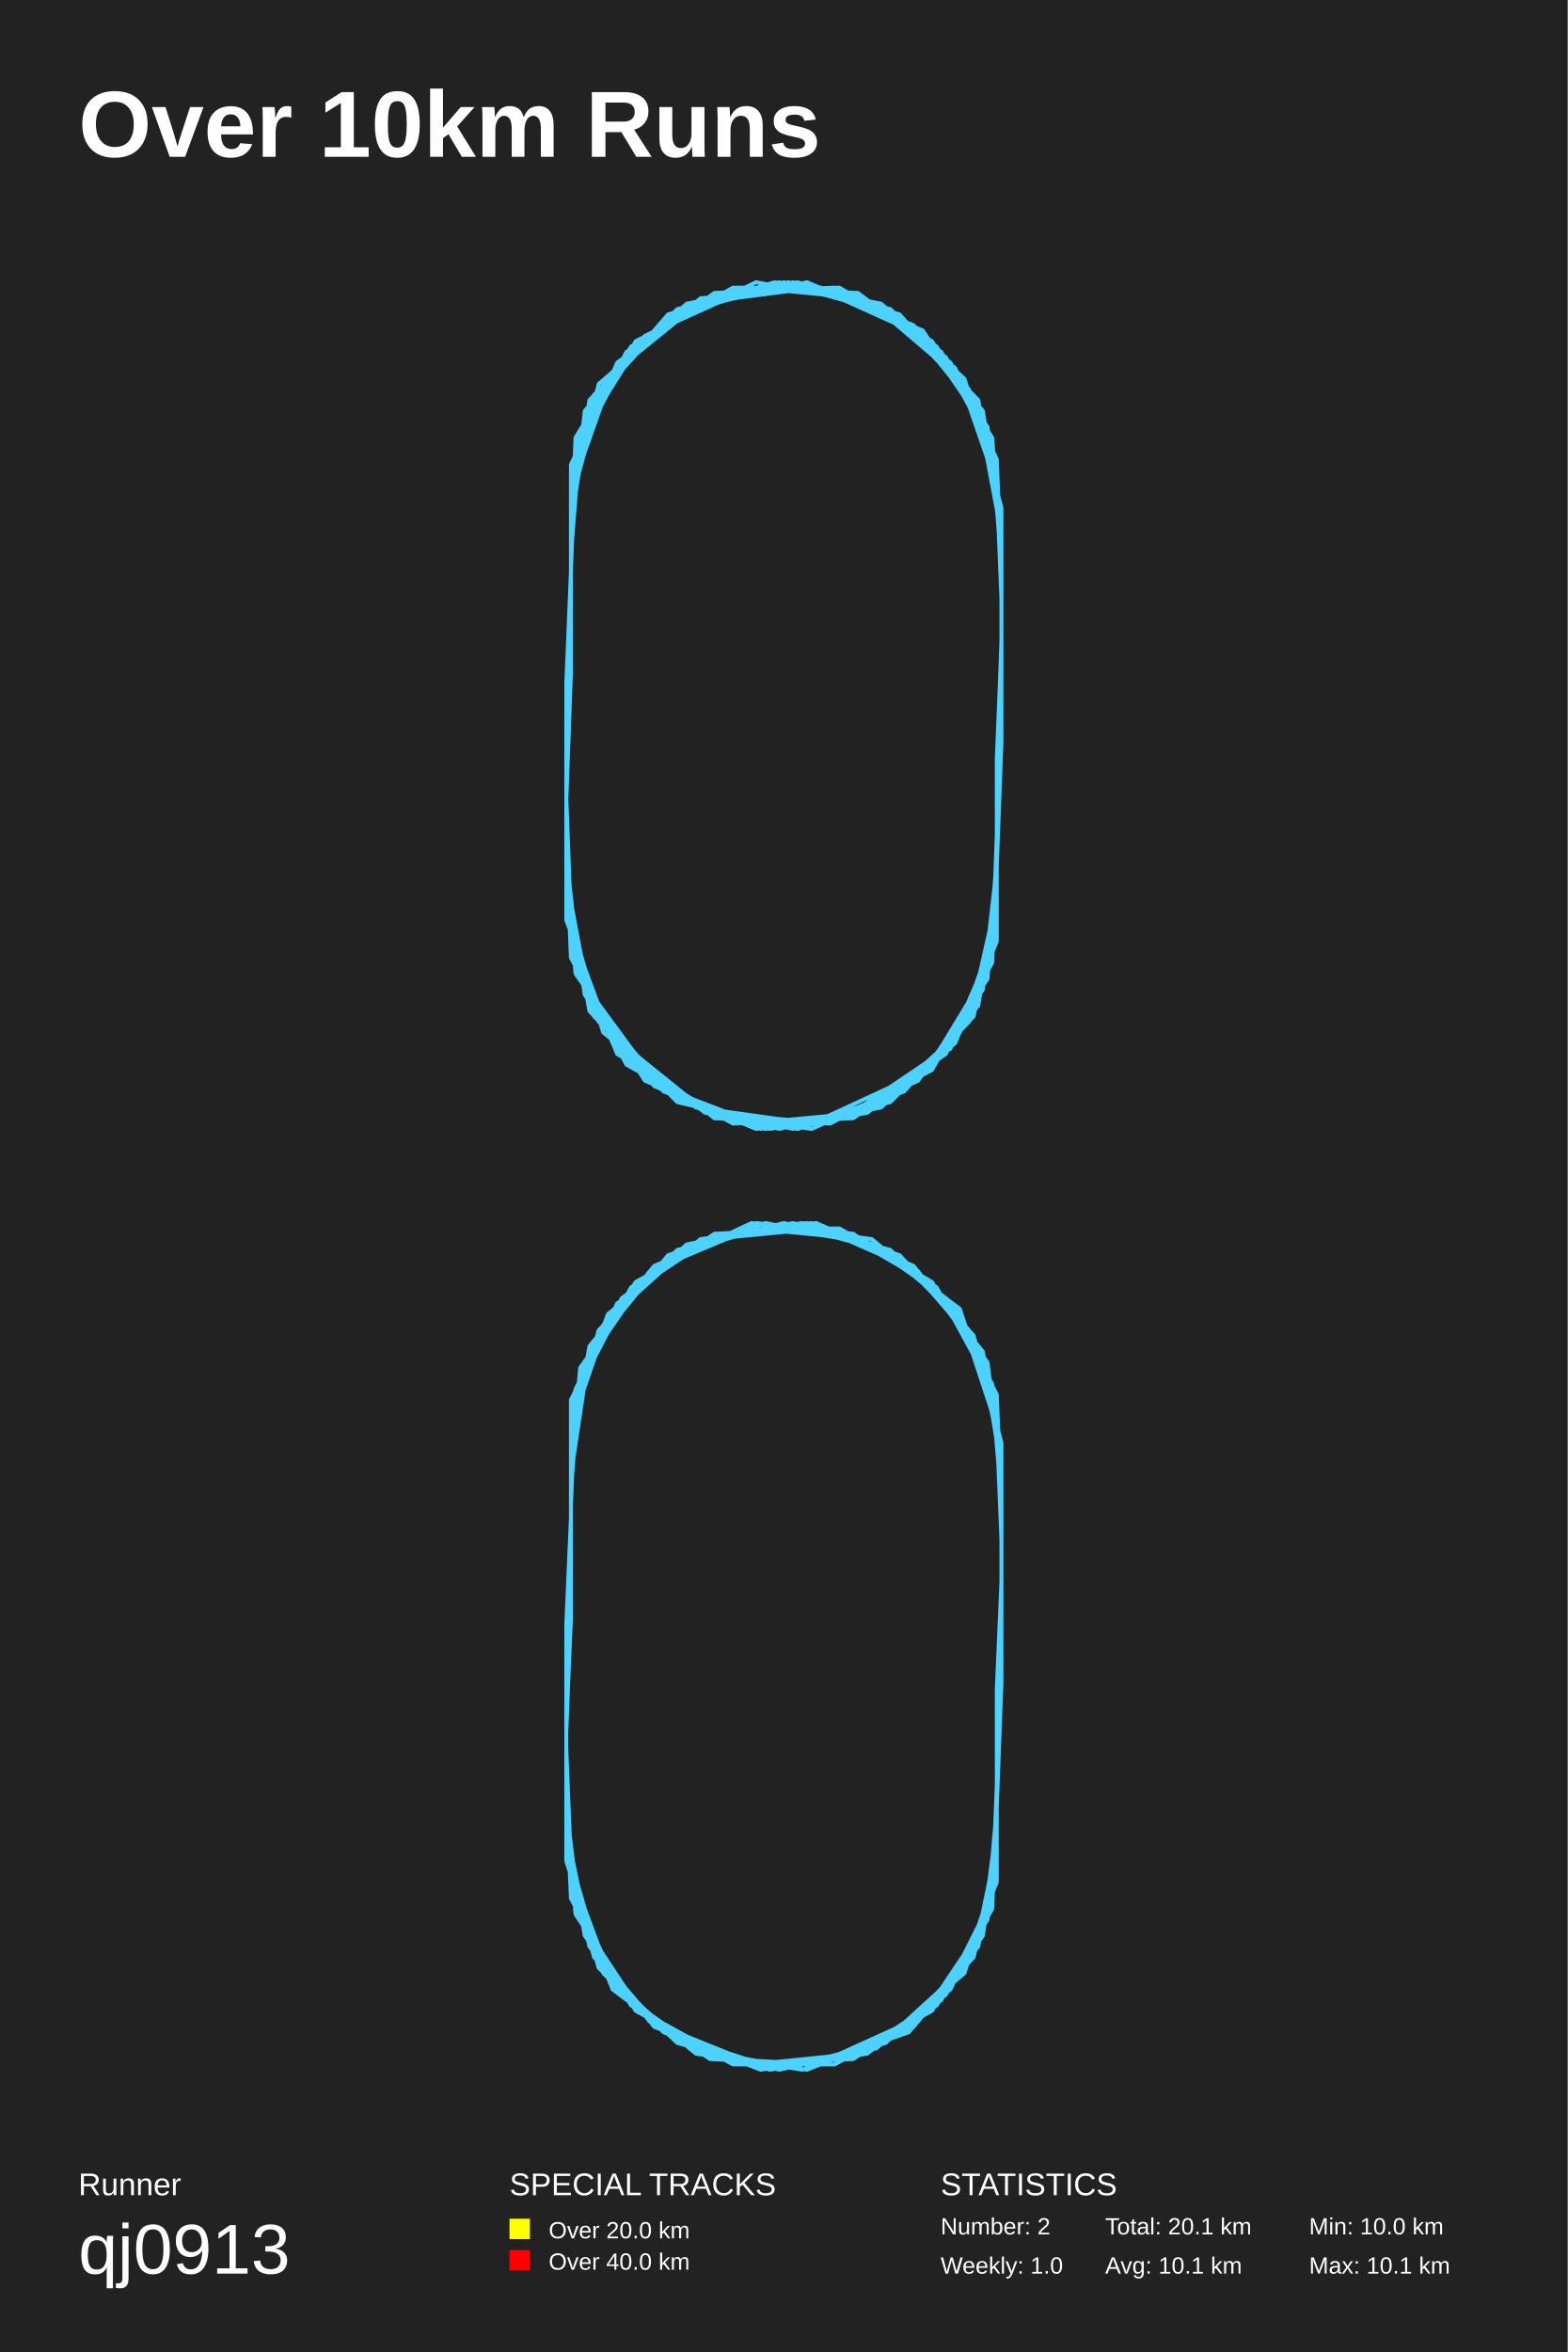
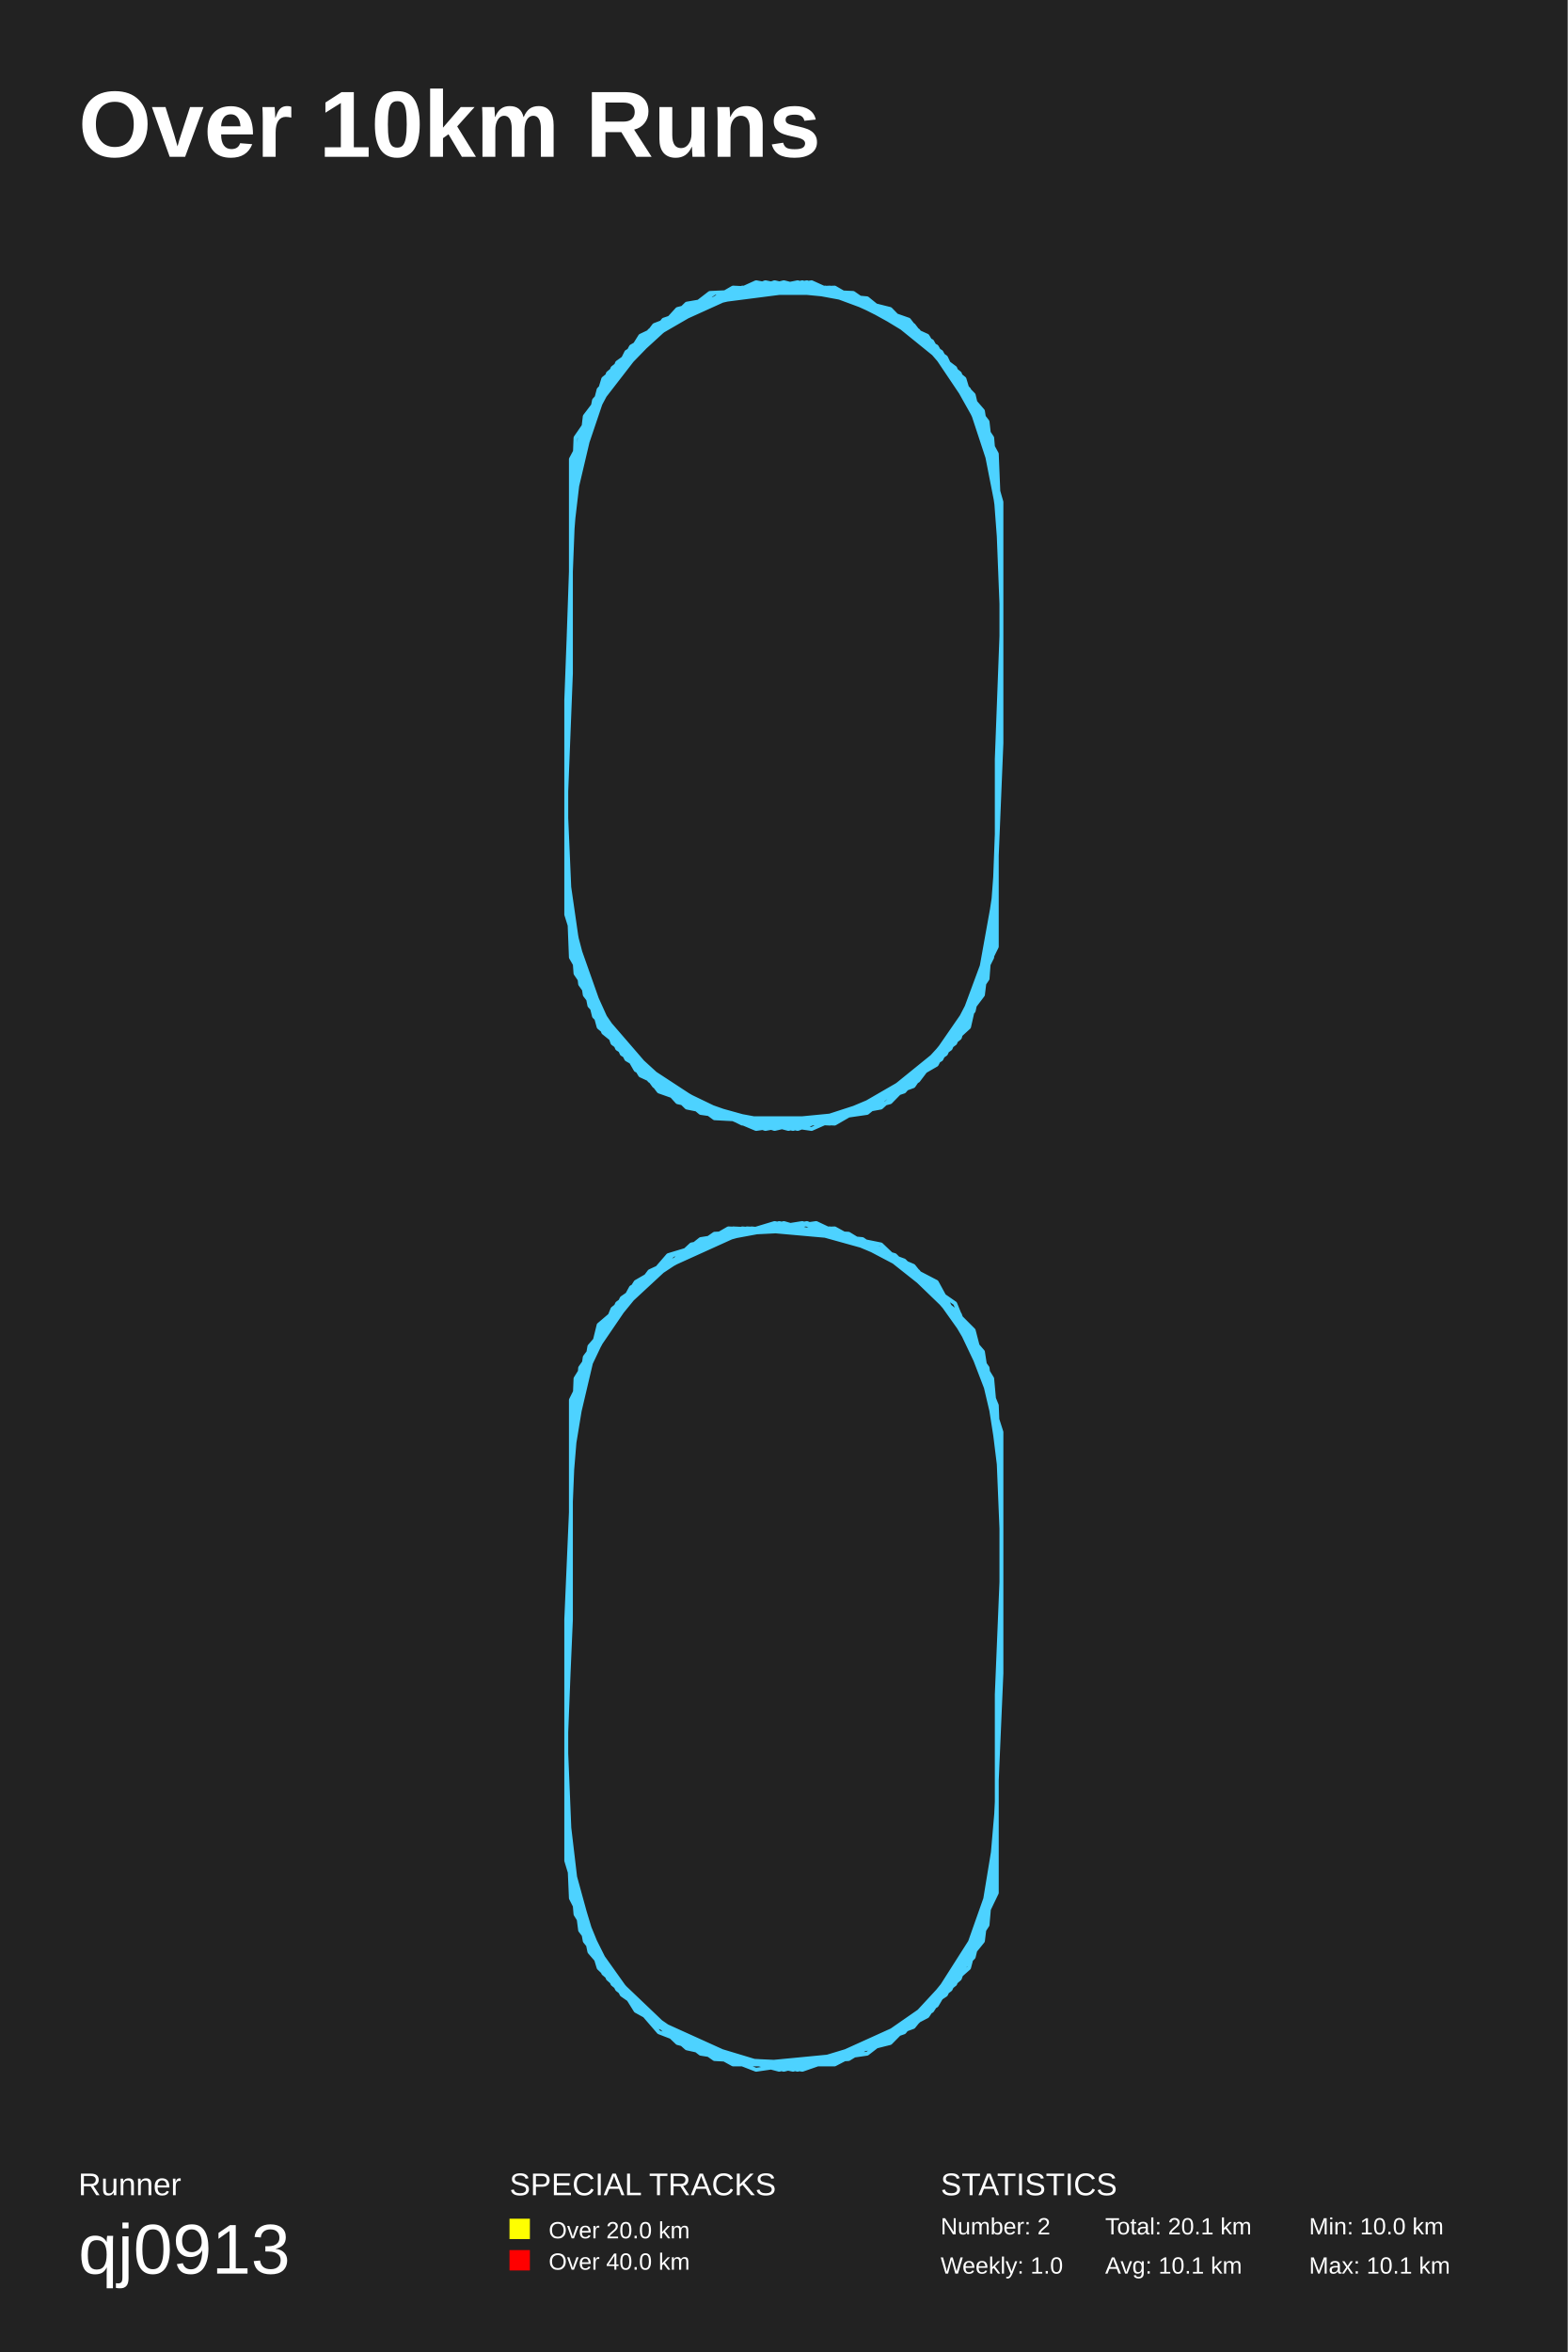
<svg xmlns="http://www.w3.org/2000/svg" baseProfile="full" height="300mm" version="1.1" viewBox="0,0,200,300" width="200mm">
  <defs />
  <rect fill="#222222" height="300" width="200" x="0" y="0" />
  <text fill="#FFFFFF" style="font-size:12px; font-family:Arial; font-weight:bold;" x="10" y="20">Over 10km Runs</text>
  <text fill="#FFFFFF" style="font-size:4px; font-family:Arial" x="10" y="280">Runner</text>
  <text fill="#FFFFFF" style="font-size:9px; font-family:Arial" x="10" y="290">qj0913</text>
  <text fill="#FFFFFF" style="font-size:4px; font-family:Arial" x="65" y="280">SPECIAL TRACKS</text>
  <rect fill="yellow" height="2.6" width="2.6" x="65" y="283" />
  <text fill="#FFFFFF" style="font-size:3px; font-family:Arial" x="70" y="285.5">Over 20.0 km</text>
  <rect fill="red" height="2.6" width="2.6" x="65" y="287" />
  <text fill="#FFFFFF" style="font-size:3px; font-family:Arial" x="70" y="289.5">Over 40.0 km</text>
  <text fill="#FFFFFF" style="font-size:4px; font-family:Arial" x="120" y="280">STATISTICS</text>
  <text fill="#FFFFFF" style="font-size:3px; font-family:Arial" x="120" y="285">Number: 2</text>
  <text fill="#FFFFFF" style="font-size:3px; font-family:Arial" x="120" y="290">Weekly: 1.0</text>
  <text fill="#FFFFFF" style="font-size:3px; font-family:Arial" x="141" y="285">Total: 20.1 km</text>
  <text fill="#FFFFFF" style="font-size:3px; font-family:Arial" x="141" y="290">Avg: 10.1 km</text>
  <text fill="#FFFFFF" style="font-size:3px; font-family:Arial" x="167" y="285">Min: 10.0 km</text>
  <text fill="#FFFFFF" style="font-size:3px; font-family:Arial" x="167" y="290">Max: 10.1 km</text>
-   <polyline fill="none" opacity="1" points="127.166,98.203 127.757,83.848 127.757,68.127 125.395,53.089 116.536,41.468 104.134,36.684 89.37,38.051 76.377,48.987 72.834,64.709 72.834,79.063 72.243,94.101 72.243,109.139 73.424,124.177 82.873,137.848 97.047,144.0 111.811,141.266 122.442,131.696 127.166,118.709 127.166,102.988 127.757,89.317 127.757,76.329 127.166,61.291 123.032,48.304 112.402,38.734 98.819,36.0 85.236,40.101 75.196,51.722 72.834,66.076 72.834,78.38 72.243,92.734 72.243,107.089 72.834,120.076 78.739,134.43 92.323,142.633 105.906,143.316 118.308,136.481 125.985,124.861 127.166,109.139 127.757,94.785 127.757,80.431 127.757,66.076 124.804,51.722 114.764,40.101 100,36.0 84.645,40.785 75.196,51.722 72.834,66.076 72.834,81.114 72.243,96.152 72.243,111.874 75.196,127.595 84.645,139.215 97.638,144.0 110.63,141.949 121.851,133.063 127.166,118.709 127.166,103.671 127.757,89.317 127.757,74.279 127.166,59.241 121.261,46.253 108.859,37.367 94.094,36.684 81.692,43.519 74.015,55.823 72.834,70.861 72.834,85.899 72.243,101.62 72.243,116.658 76.968,131.696 88.779,141.266 101.772,144.0 114.174,139.899 124.213,129.646 127.166,114.608 127.166,99.57 127.757,85.215 127.757,70.861 126.576,55.823 118.898,43.519 106.496,36.684 91.141,37.367 78.739,46.253 72.834,59.924 72.834,74.962 72.243,90.684 72.243,106.405 72.834,122.127 79.921,135.114 93.504,143.316 107.677,142.633 121.851,133.063 127.166,120.076 127.166,105.038 127.757,90 127.757,73.595 127.166,58.557 120.67,45.57 108.859,37.367 94.094,36.684 80.511,44.203 73.424,55.823 72.834,70.861 72.834,85.899 72.243,102.304 72.243,117.342 77.558,131.696 91.141,142.633 104.725,143.316 117.127,137.848 125.395,126.228 127.166,110.507 127.757,94.785 127.757,80.431 127.757,66.076 124.213,51.038 114.174,40.101 100.591,36.0 86.417,39.418 75.196,51.038 72.834,65.393 72.834,79.747 72.243,95.469 72.243,111.19 74.015,124.861 84.055,138.532 98.228,144.0 112.402,141.266 123.623,130.329 127.166,114.608 127.166,99.57 127.757,84.532 127.757,70.177 125.985,54.456 117.717,42.835 104.134,36.684 89.37,38.051 77.558,48.304 72.834,62.658 72.834,77.696 72.243,92.734 72.243,107.772 72.834,122.127 79.921,135.798 93.504,143.316 108.268,142.633 121.261,133.747 127.166,119.393 127.166,105.038 127.757,90.684 127.757,74.962 127.166,59.924 121.851,46.937 110.04,38.051 95.866,36.684 82.283,42.835 74.015,55.139 72.834,70.177 72.834,83.848 72.243,98.886 72.243,114.608 75.787,128.962 87.007,140.582 101.772,144.0 115.355,139.215 124.804,128.279 127.166,112.557 127.166,96.836 127.757,82.481 127.757,66.76 124.804,51.722 115.355,40.785 101.772,36.0 87.007,39.418 75.787,50.355 72.834,64.709 72.834,80.431 72.243,96.152 72.243,111.19 74.605,126.912 83.464,138.532 96.457,144.0 110.04,141.949 121.851,133.063 127.166,118.709 127.166,104.355 127.757,88.633 127.757,74.279 127.166,58.557 120.079,44.886 108.268,37.367 93.504,36.684 81.692,43.519 73.424,56.506 72.834,72.912 72.243,87.266 72.243,101.62 72.834,117.342 76.968,131.696 89.96,141.949 103.543,144.0 117.127,137.848 125.985,124.861 127.166,109.139 127.757,94.101 127.757,79.747 127.757,64.709 123.623,49.671 113.583,39.418 98.819,36.0 85.826,40.101 75.196,51.722 72.834,66.76 72.834,82.481 72.243,97.519 72.243,111.874 75.196,127.595 85.826,139.899 99.409,144.0 113.583,140.582 123.623,130.329 127.166,114.608 127.166,98.203 127.757,83.848 127.757,68.127 124.804,52.405 115.945,41.468 101.772,36.0 87.598,38.734 76.968,48.987 72.834,64.025 72.834,79.747 72.243,92.734 72.243,109.139 74.015,124.861 83.464,138.532 96.457,144.0 110.04,141.949 121.851,133.063 127.166,119.393 127.166,102.988 127.757,87.266 127.757,72.228 126.576,57.19 119.489,44.203 107.087,36.684 92.323,37.367 79.921,44.886 72.834,59.241 72.834,74.279 72.243,90 72.243,105.722 72.834,122.127 80.511,135.798 93.504,143.316 108.859,142.633 120.67,134.43 127.166,119.393 127.166,104.355 127.757,87.95 127.757,71.544 126.576,55.823 117.717,42.835 104.134,36.684 88.189,38.734 76.377,48.987 72.834,63.342 72.834,79.063 72.243,93.418 72.243,109.139 74.015,124.861 82.283,137.848 95.275,143.316 110.04,141.949 121.851,133.063 127.166,118.025 127.166,101.62 127.757,85.899 127.757,70.861 126.576,55.823 117.717,42.152 104.725,36.684 89.96,38.051 78.149,47.62 72.834,62.658 72.834,77.013 72.243,93.418 72.243,109.139 74.015,124.861 83.464,138.532 98.228,144.0 112.402,141.266 123.623,130.329 127.166,115.291 127.166,99.57 127.757,83.848 127.757,68.127 124.804,51.038 114.174,40.101 99.409,36.0 84.645,40.785 74.605,52.405 72.834,68.127 72.834,83.848 72.243,98.886 72.243,115.291 76.377,130.329 88.779,141.266 103.543,143.316 118.308,136.481 126.576,122.81 127.166,106.405 127.757,90 127.757,74.279 127.166,59.241 121.261,46.253 109.449,37.367 94.685,36.684 81.102,43.519 73.424,57.874 72.834,72.912 72.243,87.95 72.243,102.988 72.834,118.709 78.149,133.063 90.551,141.949 105.906,143.316 118.898,136.481 126.576,122.81 127.166,106.405 127.757,92.051 127.757,76.329 127.166,61.975 122.442,48.304 111.221,38.734 96.457,36.0 82.283,42.835 73.424,55.823 72.834,70.177 72.834,85.215 72.243,100.253 72.243,115.291 75.787,129.646 87.007,140.582 101.181,144.0 115.355,139.215 124.804,128.279 127.166,112.557 127.166,97.519 127.757,81.798 127.757,66.76 124.804,51.722 115.355,40.785 101.181,36.0 85.236,40.101 75.196,51.722 72.834,66.76 72.834,81.798 72.243,97.519 72.243,112.557 75.196,128.962 86.417,140.582 101.181,144.0 115.355,139.215 124.804,128.279 127.166,113.241 127.166,98.203 127.757,83.165 127.757,68.127 125.395,52.405 115.945,41.468 102.953,36.0 87.598,39.418" stroke="#4DD2FF" stroke-dasharray="none" stroke-linecap="round" stroke-linejoin="round" stroke-width="0.5" />
-   <polyline fill="none" opacity="1" points="72.834,185.393 72.834,199.747 72.243,209.317 72.243,223.671 72.834,238.709 78.149,253.063 88.779,261.949 102.953,264.0 116.536,258.532 124.804,248.279 127.166,234.608 127.166,220.253 127.757,205.899 127.757,191.544 126.576,177.19 119.489,164.203 106.496,156.684 92.323,157.367 80.511,164.203 73.424,177.19 72.834,192.228 72.834,205.899 72.243,220.937 72.243,233.924 75.196,248.279 84.645,259.215 97.047,264.0 110.04,261.949 120.67,254.43 126.576,242.81 127.166,227.772 127.757,213.418 127.757,199.747 127.757,186.076 124.804,171.722 115.945,161.468 102.953,156.0 88.189,158.734 77.558,168.304 72.834,181.975 72.834,195.646 72.243,209.317 72.243,222.988 72.243,237.342 76.377,250.329 86.417,260.582 98.228,264.0 110.63,261.949 121.261,253.747 126.576,242.127 127.166,228.456 127.757,214.101 127.757,201.798 127.757,186.76 125.395,172.405 116.536,161.468 104.725,156.684 90.551,158.051 79.33,165.57 73.424,177.874 72.834,190.861 72.834,204.532 72.243,217.519 72.243,231.19 74.015,244.861 81.102,256.481 93.504,263.316 106.496,263.316 118.898,256.481 125.985,244.177 127.166,230.507 127.757,214.785 127.757,201.114 127.757,186.76 125.395,173.089 117.127,162.152 104.725,156.684 91.141,157.367 79.33,165.57 72.834,178.557 72.834,192.228 72.834,205.899 72.243,218.886 72.243,233.241 75.196,247.595 83.464,258.532 95.866,263.316 109.449,261.949 120.079,255.114 126.576,242.81 127.166,229.823 127.166,216.152 127.757,201.798 127.757,188.127 125.985,173.772 117.127,162.152 105.315,156.684 91.141,157.367 79.33,165.57 73.424,177.19 72.834,190.861 72.834,205.899 72.243,218.886 72.243,233.241 74.605,246.912 82.873,257.848 94.685,263.316 106.496,263.316 119.489,255.798 125.395,246.228 127.166,232.557 127.166,218.886 127.757,205.215 127.757,192.228 127.166,177.874 120.67,165.57 108.859,157.367 96.457,156.0 83.464,161.468 75.196,171.722 72.834,185.393 72.834,199.063 72.243,212.734 72.243,225.722 72.834,240.076 78.149,253.747 88.189,261.266 102.362,264.0 115.355,259.215 124.213,249.646 127.166,236.658 127.166,222.988 127.757,209.317 127.757,194.279 127.166,179.924 121.851,166.937 111.811,158.734 97.638,156.0 85.236,160.101 75.196,172.405 72.834,186.76 72.834,200.431 72.243,215.469 72.243,228.456 72.834,242.127 79.33,254.43 89.96,261.949 102.362,264.0 115.945,259.215 124.804,248.279 127.166,235.291 127.166,222.988 127.757,209.317 127.757,195.646 127.166,181.975 123.623,169.671 114.764,160.101 102.362,156.0 89.96,158.051 78.739,166.253 73.424,177.874 72.834,190.861 72.834,203.848 72.243,217.519 72.243,231.19 74.015,244.861 80.511,255.798 92.323,262.633 104.725,263.316 116.536,258.532 125.395,246.912 127.166,234.608 127.166,220.937 127.757,207.95 127.757,194.279 127.166,181.291 122.442,166.937 112.402,159.418 100,156.0 86.417,159.418 76.377,169.671 72.834,182.658 72.834,195.646 72.243,209.317 72.243,223.671 72.243,236.658 75.787,249.646 84.645,259.215 97.047,264.0 109.449,261.949 120.079,255.114 126.576,242.81 127.166,228.456 127.166,215.469 127.757,201.798 127.757,187.443 125.395,173.089 116.536,161.468 103.543,156.0 89.96,158.051 78.739,166.253 72.834,179.924 72.834,194.279 72.243,208.633 72.243,223.671 72.834,237.342 76.968,251.696 86.417,260.582 99.409,264.0 111.811,261.266 122.442,251.696 127.166,240.076 127.166,226.405 127.757,213.418 127.757,199.747 127.757,186.076 125.395,173.089 117.717,162.835 105.906,156.684 92.323,157.367 81.102,163.519 74.015,175.139 72.834,187.443 72.834,201.798 72.243,215.469 72.243,229.823 73.424,242.81 79.33,254.43 91.141,262.633 104.134,263.316 117.127,257.848 125.395,246.912 127.166,234.608 127.166,220.253 127.757,205.899 127.757,192.228 127.166,177.874 120.67,165.57 110.04,158.051 95.866,156.684 82.873,162.152 74.015,174.456 72.834,188.127 72.834,201.798 72.243,216.152 72.243,230.507 74.015,244.861 81.692,256.481 94.094,263.316 107.677,262.633 119.489,255.798 126.576,243.494 127.166,229.823 127.166,215.469 127.757,201.798 127.757,186.76 125.395,172.405 116.536,161.468 102.953,156.0 89.96,158.051 79.33,165.57 72.834,179.241 72.834,193.595 72.243,207.266 72.243,220.253 72.243,234.608 75.196,248.279 84.055,258.532 98.228,264.0 111.811,261.266 123.032,251.013 127.166,238.709 127.166,224.355 127.757,210.684 127.757,196.329 127.166,181.975 122.442,167.62 111.811,158.734 95.866,156.0 82.873,162.152 74.015,174.456 72.834,188.127 72.834,201.798 72.243,215.469 72.243,229.823 73.424,244.177 81.692,256.481 94.094,263.316 108.859,262.633 120.079,255.114 126.576,242.127 127.166,227.772 127.757,214.101 127.757,199.063 127.757,185.393 124.213,170.355 114.764,160.101 101.181,156.0 87.598,158.734 76.968,168.987 72.834,182.658 72.834,196.329 72.243,212.051 72.243,226.405 72.834,240.76 79.33,254.43 90.551,262.633 104.134,263.316 117.717,257.165 125.985,244.861 127.166,230.507 127.166,216.152 127.757,203.165 127.757,188.127 125.985,173.772 116.536,161.468 104.134,156.0 89.37,158.051 77.558,167.62 72.834,180.608 72.834,194.962 72.243,209.317 72.243,222.988 72.834,238.025 76.377,251.013 87.007,260.582 99.409,264.0 112.993,260.582 124.213,249.646 127.166,235.291 127.166,220.253 127.757,205.215 127.757,190.861 126.576,176.506 118.898,163.519 107.087,156.684 92.323,157.367 80.511,164.203 73.424,177.874 72.834,191.544 72.834,206.582 72.243,220.253 72.243,234.608 75.196,248.279 84.645,259.215 99.409,264.0 112.402,260.582 123.032,251.696 127.166,238.709 127.166,223.671 127.757,209.317 127.757,194.279 127.166,179.924 121.851,166.937 111.221,158.051 96.457,156.0 82.873,162.152 74.015,175.139 72.834,190.177 72.834,204.532 72.243,218.886 72.243,232.557 74.605,246.912 82.873,257.848 96.457,263.316 109.449,261.949 120.67,254.43 126.576,242.127 127.166,228.456 127.757,213.418 127.757,198.38 127.757,184.025 124.213,170.355 113.583,159.418 100,156.0 85.236,160.101 75.196,172.405 72.834,188.127 72.834,203.165 72.243,219.57 72.243,234.608 75.196,248.279" stroke="#4DD2FF" stroke-dasharray="none" stroke-linecap="round" stroke-linejoin="round" stroke-width="0.5" />
+   <polyline fill="none" opacity="1" points="127.757,85.899 127.757,69.494 126.576,55.823 118.308,43.519 106.496,36.684 91.141,37.367 78.149,46.937 72.834,62.658 72.834,77.013 72.243,92.051 72.243,107.089 72.834,122.127 81.102,136.481 94.685,143.316 110.04,141.949 121.851,133.063 127.166,120.076 127.166,105.038 127.757,91.367 127.757,77.013 127.166,61.975 123.623,49.671 113.583,39.418 100,36.0 85.826,40.101 76.377,49.671 72.834,63.342 72.834,77.013 72.243,90.684 72.243,104.355 72.834,118.025 78.149,133.063 91.141,142.633 104.134,143.316 117.127,137.848 125.395,126.912 127.166,111.874 127.166,96.836 127.757,82.481 127.757,67.443 125.395,53.089 115.945,40.785 101.772,36.0 87.007,39.418 76.377,49.671 72.834,64.709 72.834,79.747 72.243,93.418 72.243,109.823 74.015,125.544 83.464,138.532 96.457,144.0 110.04,141.949 120.67,134.43 127.166,120.076 127.166,105.722 127.757,90.684 127.757,76.329 127.166,60.608 122.442,47.62 110.63,38.051 95.866,36.684 82.873,42.152 74.605,53.772 72.834,68.81 72.834,83.848 72.243,99.57 72.243,114.608 76.377,130.329 87.598,140.582 100.591,144.0 113.583,140.582 123.623,130.329 127.166,115.291 127.166,101.62 127.757,86.582 127.757,72.228 127.166,57.874 120.079,44.886 108.268,37.367 92.913,37.367 79.921,44.886 73.424,57.874 72.834,72.912 72.243,90 72.243,104.355 72.834,120.076 78.739,133.747 92.323,142.633 105.906,143.316 120.079,135.114 126.576,122.127 127.166,106.405 127.757,91.367 127.757,76.329 127.166,60.608 121.851,46.937 110.04,38.051 95.866,36.684 82.283,42.835 74.015,55.139 72.834,68.81 72.834,84.532 72.243,100.253 72.243,115.975 76.377,131.013 89.37,141.949 103.543,144.0 115.945,138.532 124.804,127.595 127.166,111.874 127.166,97.519 127.757,81.798 127.757,67.443 125.395,52.405 115.355,40.785 101.772,36.0 88.189,38.734 76.377,49.671 72.834,63.342 72.834,77.696 72.243,92.734 72.243,108.456 73.424,123.494 81.692,137.165 96.457,144.0 110.63,141.949 122.442,132.38 127.166,117.342 127.166,101.62 127.757,86.582 127.757,72.228 126.576,56.506 119.489,44.203 105.906,36.684 91.141,37.367 78.739,46.253 72.834,60.608 72.834,75.646 72.243,91.367 72.243,105.722 72.834,120.076 79.33,134.43 92.323,142.633 106.496,143.316 119.489,135.798 126.576,122.127 127.166,107.089 127.757,92.051 127.757,77.013 127.166,61.975 123.032,48.304 111.221,38.734 97.638,36.0 83.464,41.468 74.605,53.089 72.834,68.127 72.834,83.165 72.243,98.203 72.243,113.241 75.196,127.595 85.826,139.899 100.591,144.0 115.355,139.215 124.213,128.962 127.166,112.557 127.166,96.836 127.757,82.481 127.757,67.443 124.804,52.405 115.945,40.785 102.362,36.0 87.598,39.418 76.377,49.671 72.834,64.709 72.834,79.747 72.243,95.469 72.243,110.507 74.015,125.544 82.873,137.848 95.866,143.316 109.449,141.949 121.851,133.063 127.166,119.393 127.166,104.355 127.757,89.317 127.757,74.279 127.166,59.241 120.67,45.57 108.859,37.367 94.685,36.684 81.692,42.835 74.015,55.139 72.834,70.177 72.834,84.532 72.243,100.253 72.243,115.291 75.787,129.646 87.598,141.266 101.181,144.0 115.355,139.215 125.395,126.912 127.166,112.557 127.166,96.836 127.757,81.114 127.757,65.393 124.213,50.355 113.583,39.418 100,36.0 86.417,39.418 75.787,51.038 72.834,66.076 72.834,81.798 72.243,96.836 72.243,111.19 74.605,126.912 84.055,139.215 97.638,144.0 112.402,141.266 123.623,131.013 127.166,115.291 127.166,98.886 127.757,84.532 127.757,68.81 125.395,52.405 115.945,41.468 102.953,36.0 88.189,38.734 77.558,47.62 72.834,63.342 72.834,78.38 72.243,92.734 72.243,108.456 73.424,124.177 82.283,137.165 95.275,143.316 109.449,141.949 121.261,133.747 127.166,120.076 127.166,103.671 127.757,88.633 127.757,73.595 127.166,58.557 120.079,44.886 107.677,37.367 93.504,36.684 80.511,44.203 72.834,58.557 72.834,73.595 72.243,89.317 72.243,105.038 72.834,121.443 79.921,135.114 92.913,142.633 107.677,142.633 120.079,135.114 127.166,120.76 127.166,103.671 127.757,88.633 127.757,72.228 126.576,56.506 118.308,42.835 104.725,36.684 88.779,38.734 76.968,48.304 72.834,61.975 72.834,77.696 72.243,92.734 72.243,108.456 73.424,123.494 81.692,137.165 95.275,143.316 110.04,141.949 121.261,133.747 127.166,120.076 127.166,104.355 127.757,88.633 127.757,72.912 126.576,57.19 118.898,43.519 105.315,36.684 90.551,37.367 78.149,46.937 72.834,61.291 72.834,75.646 72.243,90.684 72.243,106.405 72.834,122.127 81.102,136.481 95.275,143.316 110.04,141.949 121.851,132.38 127.166,118.025 127.166,102.988 127.757,86.582 127.757,69.494 125.985,53.772 116.536,41.468 101.772,36.0 87.007,39.418 76.377,50.355 72.834,65.393 72.834,81.798 72.243,96.836 72.243,112.557 75.196,128.279 86.417,140.582 101.772,144.0 116.536,138.532 125.985,124.861 127.166,109.139 127.757,93.418 127.757,76.329 127.166,61.975 122.442,47.62 111.221,38.734 96.457,36.0 82.873,42.152 73.424,55.823 72.834,70.861 72.834,85.899 72.243,100.937 72.243,116.658 76.968,131.696 88.779,141.266 103.543,144.0 117.127,137.848 125.985,124.861 127.166,109.139 127.757,94.785 127.757,79.063 127.757,64.025 123.623,49.671 113.583,39.418 98.819,36.0 84.645,40.785 74.605,53.772 72.834,68.127 72.834,83.165 72.243,98.203 72.243,113.241 75.196,128.279 85.236,139.215 98.819,144.0 113.583,140.582 124.213,128.962 127.166,115.291 127.166,99.57 127.757,83.848 127.757,68.127 125.395,53.089 117.127,42.152 103.543,36.0 87.598,38.734 76.377,49.671 72.834,65.393 72.834,80.431 72.243,95.469 72.243,110.507 74.605,126.912 84.055,139.215 98.819,144.0 113.583,140.582 123.623,130.329 127.166,115.975 127.166,100.937 127.757,85.899 127.757,69.494 125.985,55.139 117.717,42.835 105.315,36.684" stroke="#4DD2FF" stroke-dasharray="none" stroke-linecap="round" stroke-linejoin="round" stroke-width="0.5" />
+   <polyline fill="none" opacity="1" points="72.834,197.696 72.834,206.582 72.243,220.253 72.243,235.291 76.377,250.329 86.417,259.899 100,264.0 113.583,259.899 123.623,251.013 127.166,237.342 127.166,222.988 127.757,208.633 127.757,194.279 127.166,179.241 121.851,166.253 110.04,158.051 94.685,156.684 82.873,162.152 74.015,175.139 72.834,189.494 72.834,203.165 72.243,217.519 72.243,231.874 74.015,246.228 82.283,257.165 94.094,263.316 107.087,262.633 118.898,256.481 125.985,245.544 127.166,230.507 127.166,216.152 127.757,202.481 127.757,188.81 125.985,174.456 117.717,162.835 105.906,156.684 91.141,157.367 79.33,165.57 72.834,179.241 72.834,192.912 72.834,206.582 72.243,219.57 72.243,234.608 75.196,248.279 84.055,258.532 95.866,263.316 108.268,262.633 119.489,255.798 125.985,244.861 127.166,231.19 127.166,217.519 127.757,203.848 127.757,189.494 125.985,175.139 118.898,163.519 107.677,157.367 92.913,156.684 81.102,163.519 74.015,175.139 72.834,188.81 72.834,201.798 72.243,214.785 72.243,228.456 72.834,241.443 79.33,254.43 91.141,262.633 103.543,263.316 116.536,258.532 125.395,247.595 127.166,233.241 127.166,217.519 127.757,203.848 127.757,189.494 126.576,175.823 118.898,163.519 107.677,157.367 93.504,156.684 81.102,163.519 73.424,175.823 72.834,190.177 72.834,203.165 72.243,216.836 72.243,229.823 74.015,244.861 81.102,256.481 93.504,263.316 106.496,263.316 118.308,257.165 125.985,245.544 127.166,231.874 127.166,218.203 127.757,204.532 127.757,190.861 126.576,176.506 119.489,163.519 107.677,157.367 93.504,156.684 81.102,163.519 74.015,175.139 72.834,188.127 72.834,202.481 72.243,216.152 72.243,230.507 73.424,244.177 81.102,256.481 92.323,262.633 104.134,263.316 117.717,257.165 124.804,248.279 127.166,235.975 127.166,222.304 127.757,207.95 127.757,194.962 127.166,180.608 122.442,167.62 111.221,158.734 98.819,156.0 85.826,160.101 76.377,169.671 72.834,182.658 72.834,196.329 72.243,210 72.243,222.988 72.243,237.342 76.377,251.013 86.417,260.582 99.409,264.0 112.993,260.582 122.442,252.38 127.166,239.393 127.166,225.722 127.757,212.051 127.757,197.013 127.757,183.342 123.623,169.671 114.174,160.101 100,156.0 87.598,159.418 76.377,168.987 72.834,183.342 72.834,197.696 72.243,212.051 72.243,226.405 72.834,240.076 77.558,252.38 87.598,261.266 100,264.0 113.583,260.582 123.032,251.013 127.166,238.025 127.166,225.722 127.757,212.051 127.757,198.38 127.757,184.709 124.804,171.722 116.536,161.468 105.315,156.684 92.323,157.367 81.102,163.519 74.015,175.139 72.834,188.81 72.834,201.114 72.243,214.785 72.243,228.456 72.834,242.127 78.739,253.747 89.37,261.949 102.362,264.0 114.174,259.899 124.213,249.646 127.166,237.342 127.166,223.671 127.757,210.684 127.757,196.329 127.757,183.342 124.213,169.671 115.355,160.785 102.362,156.0 89.37,158.051 78.149,166.937 72.834,179.924 72.834,192.912 72.243,206.582 72.243,220.937 72.243,234.608 74.605,247.595 82.873,257.848 94.685,263.316 107.087,262.633 118.308,257.165 125.985,245.544 127.166,231.874 127.166,218.203 127.757,205.215 127.757,190.177 126.576,176.506 118.898,163.519 106.496,156.684 92.913,157.367 80.511,164.203 73.424,177.19 72.834,191.544 72.834,205.899 72.243,220.937 72.243,234.608 75.196,248.962 84.055,259.215 96.457,264.0 109.449,261.949 120.67,254.43 126.576,242.127 127.166,229.823 127.166,216.152 127.757,202.481 127.757,188.81 126.576,175.823 119.489,164.203 108.268,157.367 95.275,156.684 82.873,162.152 74.605,173.089 72.834,185.393 72.834,198.38 72.243,213.418 72.243,227.089 72.834,240.076 78.149,253.063 88.189,261.266 101.181,264.0 114.764,259.215 123.623,249.646 127.166,237.342 127.166,222.988 127.757,208.633 127.757,194.962 127.166,180.608 122.442,168.304 112.402,158.734 98.819,156.0 85.236,160.101 75.787,171.038 72.834,184.709 72.834,199.063 72.243,213.418 72.243,227.772 72.834,242.127 79.33,254.43 91.141,262.633 105.315,263.316 117.127,257.848 125.395,246.228 127.166,233.241 127.166,218.886 127.757,205.215 127.757,189.494 125.985,175.139 118.898,163.519 105.906,156.684 92.913,157.367 81.102,163.519 73.424,176.506 72.834,190.177 72.834,204.532 72.243,218.203 72.243,231.874 74.015,246.228 82.283,257.165 95.275,263.316 109.449,261.949 121.261,253.747 127.166,240.76 127.166,227.089 127.757,213.418 127.757,199.063 127.757,185.393 124.213,170.355 114.174,160.101 99.409,156.0 85.236,160.101 75.196,171.722 72.834,185.393 72.834,199.063 72.243,212.734 72.243,227.772 72.834,242.127 79.33,254.43 91.141,262.633 105.906,263.316 117.717,257.165 125.985,244.177 127.166,230.507 127.166,216.836 127.757,202.481 127.757,188.127 125.395,173.089 117.127,162.152 104.134,156.0 89.96,158.051 78.739,166.253 72.834,179.241 72.834,193.595 72.243,209.317 72.243,223.671 72.834,238.025 76.968,251.696 88.189,261.266 101.772,264.0 115.355,259.215 124.804,247.595 127.166,233.241 127.166,218.886 127.757,205.215 127.757,190.177 126.576,176.506 118.898,163.519 106.496,156.684 91.732,157.367 79.33,165.57 72.834,178.557 72.834,192.228 72.834,206.582 72.243,220.253 72.243,235.291 75.787,248.962 84.055,259.215 96.457,264.0 110.63,261.949 121.851,253.063 127.166,238.025 127.166,223.671 127.757,207.95 127.757,193.595 127.166,179.241 120.67,165.57 110.04,158.051 95.866,156.684 82.283,162.835 74.015,174.456 72.834,188.81 72.834,203.165 72.243,217.519 72.243,231.874 74.015,245.544 82.283,257.165 95.866,263.316 110.63,261.949 121.261,253.747 127.166,241.443 127.166,226.405 127.757,212.051 127.757,197.013 127.757,182.658 123.623,169.671 112.993,159.418 99.409,156.0 85.236,160.101 75.196,172.405 72.834,186.76 72.834,201.798 72.243,216.152 72.243,229.823 73.424,244.177 81.102,256.481 93.504,263.316 106.496,263.316 118.898,256.481 125.985,244.861 127.166,231.19 127.166,216.152 127.757,201.798 127.757,187.443 125.395,172.405 115.945,161.468 102.953,156.0 88.189,158.734 76.377,169.671 72.834,184.709 72.834,199.747 72.243,215.469 72.243,232.557 74.015,246.228" stroke="#4DD2FF" stroke-dasharray="none" stroke-linecap="round" stroke-linejoin="round" stroke-width="0.5" />
</svg>
